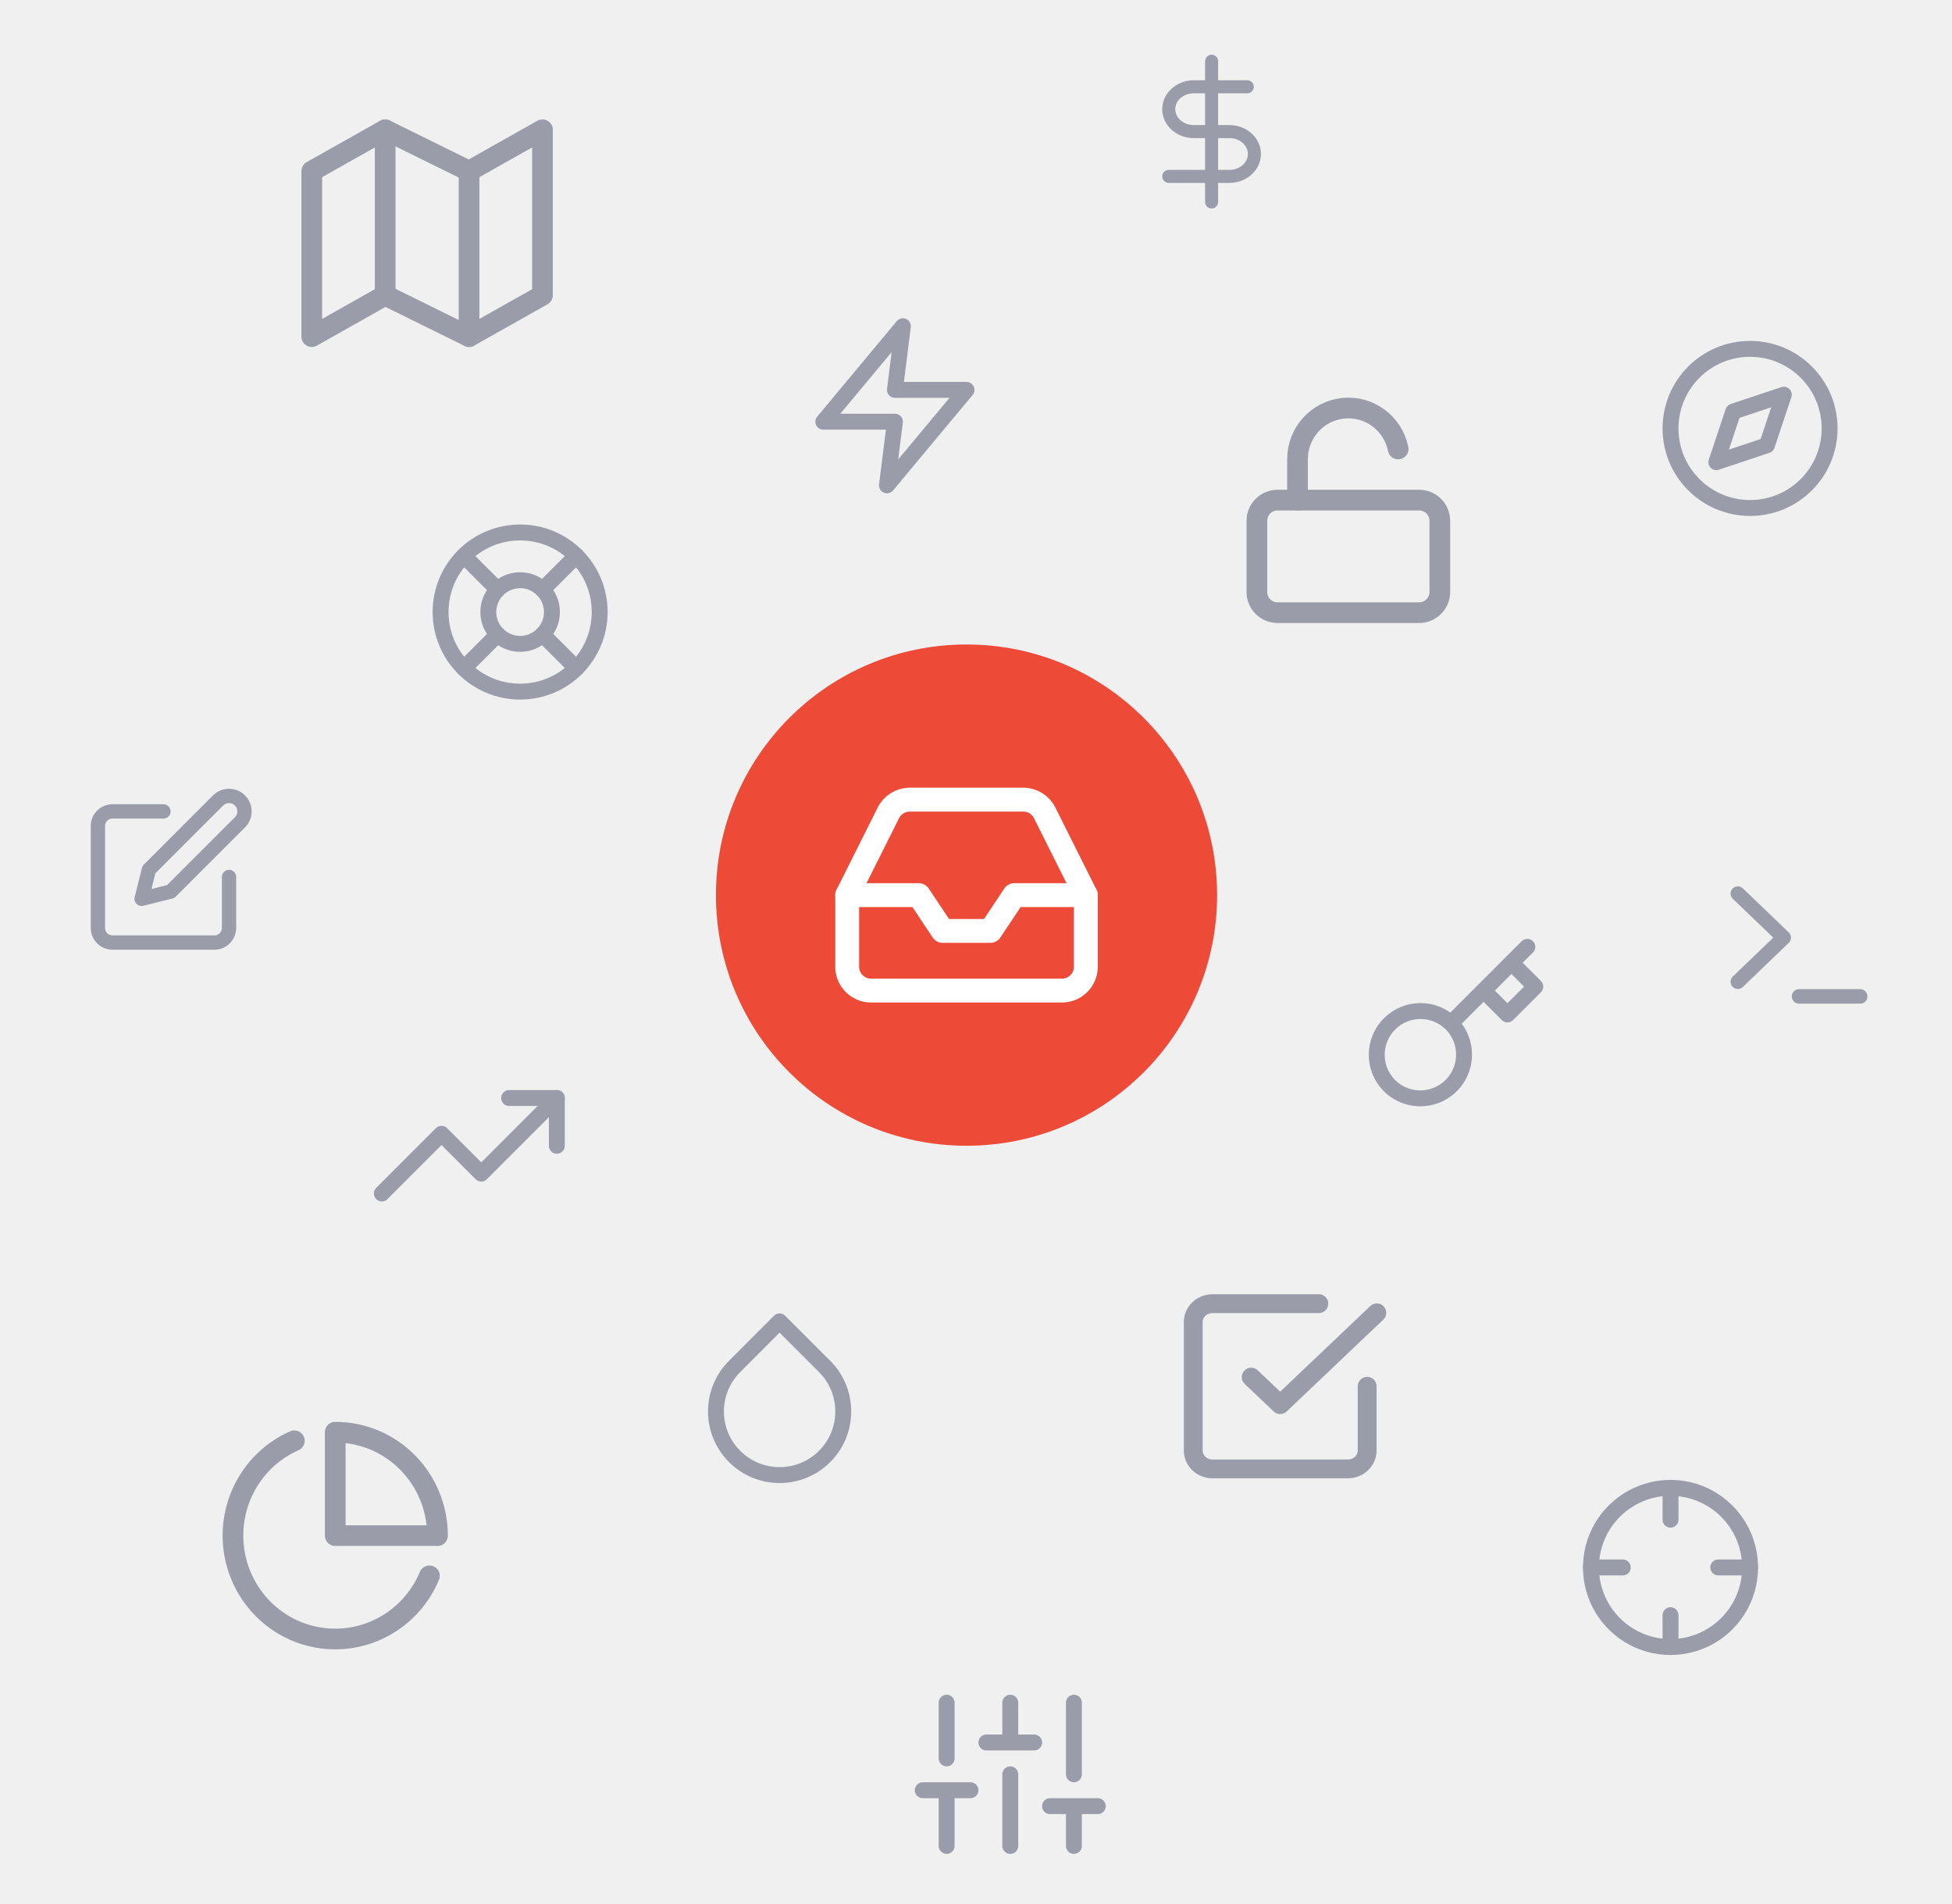
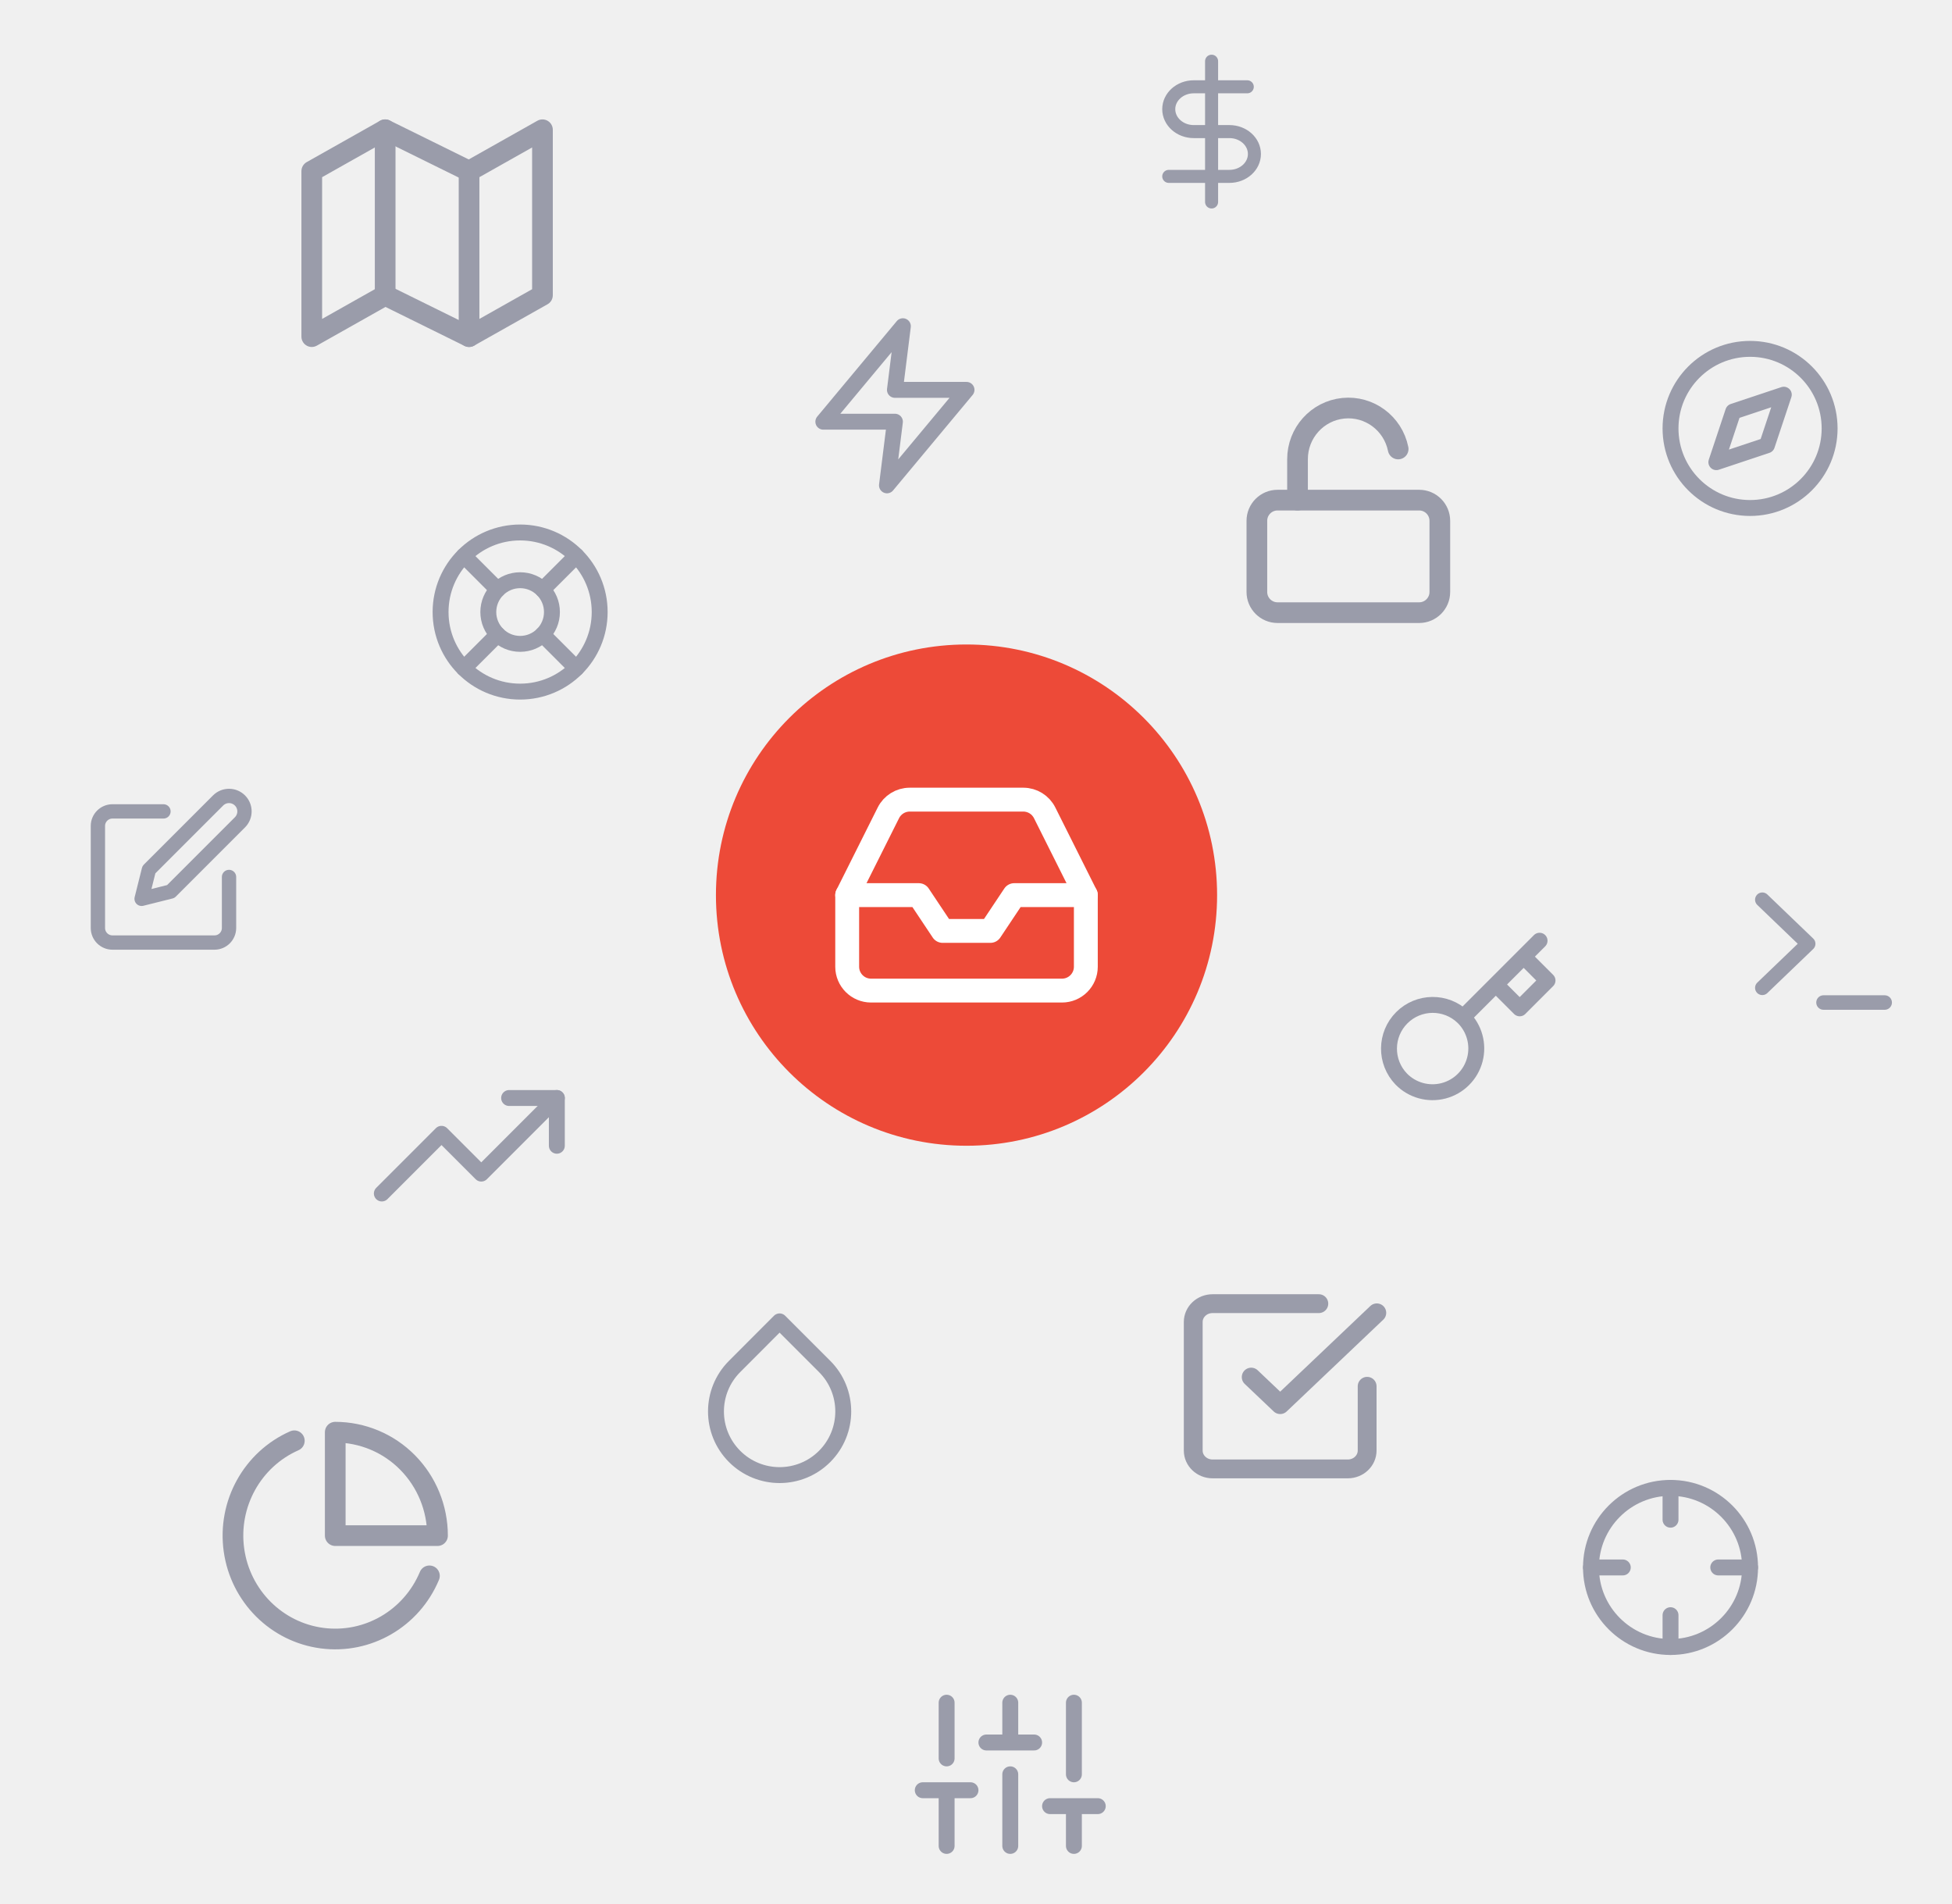
<svg xmlns="http://www.w3.org/2000/svg" width="319" height="311">
  <g fill="none" fill-rule="evenodd">
    <g transform="translate(117 105.3)">
      <circle fill="#ED4A38" fill-rule="nonzero" cx="40.95" cy="40.95" r="40.95" />
      <g stroke-linecap="round" stroke-linejoin="round" transform="translate(20.8 24.7)" stroke-width="3.9" stroke="#FFF">
        <path d="M39.65 16.25L27.95 16.25 24.05 22.1 16.25 22.1 12.35 16.25 0.65 16.25" />
        <path d="M7.378 2.814L.65 16.25v11.7a3.9 3.9 0 0 0 3.9 3.9h31.2a3.9 3.9 0 0 0 3.9-3.9v-11.7L32.923 2.814A3.9 3.9 0 0 0 29.431.65H10.868a3.9 3.9 0 0 0-3.49 2.164z" />
      </g>
    </g>
    <g transform="translate(195 213)" stroke-linecap="round" stroke-width="3.076" stroke="#9A9CAA" stroke-linejoin="round">
      <path d="M9.474 12L14.211 16.5 30 1.5" />
      <path d="M28.421 13.5V24c0 1.657-1.414 3-3.158 3H3.158C1.414 27 0 25.657 0 24V3c0-1.657 1.414-3 3.158-3h17.368" />
    </g>
    <g transform="translate(273 57)" stroke="#9A9CAA" stroke-width="2.6" stroke-linecap="round" stroke-linejoin="round">
      <circle cx="13" cy="13" r="13" />
      <path d="M18.512 7.488L15.756 15.756 7.488 18.512 10.244 10.244z" />
    </g>
    <g transform="translate(260 243.1)" stroke="#9A9CAA" stroke-width="2.6" stroke-linecap="round" stroke-linejoin="round">
      <circle cx="13" cy="13" r="13" />
      <path d="M26 13h-5.2M5.2 13H0m13-7.8V0m0 26v-5.2" />
    </g>
    <g transform="translate(191 10)" stroke="#9A9CAA" stroke-width="2.129" stroke-linecap="round" stroke-linejoin="round">
      <path d="M7 0v23m5.833-18.818h-8.75C1.828 4.182 0 5.82 0 7.84 0 9.86 1.828 11.5 4.083 11.5h5.834c2.255 0 4.083 1.638 4.083 3.66 0 2.02-1.828 3.658-4.083 3.658H0" />
    </g>
    <path d="M127.4 215.897l7.358 7.358a10.4 10.4 0 1 1-14.703 0l7.345-7.358z" stroke="#9A9CAA" stroke-width="2.6" stroke-linecap="round" stroke-linejoin="round" />
    <g transform="translate(16 130)" stroke="#9A9CAA" stroke-width="2.34" stroke-linecap="round" stroke-linejoin="round">
      <path d="M10.714 2.571H2.381A2.381 2.381 0 0 0 0 4.952V21.62A2.381 2.381 0 0 0 2.381 24h16.667a2.381 2.381 0 0 0 2.38-2.381v-8.333" />
      <path d="M19.643.786a2.525 2.525 0 0 1 3.571 3.571l-11.31 11.31-4.761 1.19 1.19-4.762L19.643.785z" />
    </g>
-     <path d="M249.6 154.7l-2.6 2.6 2.6-2.6zm-12.493 12.493a7.15 7.15 0 1 1-10.111 10.111 7.15 7.15 0 0 1 10.11-10.11l.001-.001zm0 0l5.343-5.343-5.343 5.343zm5.343-5.343l3.9 3.9 4.55-4.55-3.9-3.9-4.55 4.55zm0 0l4.55-4.55-4.55 4.55z" stroke="#9A9CAA" stroke-width="2.6" stroke-linecap="round" stroke-linejoin="round" />
+     <path d="M251.6 153.7l-2.6 2.6 2.6-2.6zm-12.493 12.493a7.15 7.15 0 1 1-10.111 10.111 7.15 7.15 0 0 1 10.11-10.11l.001-.001zm0 0l5.343-5.343-5.343 5.343zm5.343-5.343l3.9 3.9 4.55-4.55-3.9-3.9-4.55 4.55zm0 0l4.55-4.55-4.55 4.55z" stroke="#9A9CAA" stroke-width="2.6" stroke-linecap="round" stroke-linejoin="round" />
    <g transform="translate(72 87)" stroke="#9A9CAA" stroke-width="2.6" stroke-linecap="round" stroke-linejoin="round">
      <circle cx="13" cy="13" r="13" />
      <circle cx="13" cy="13" r="5.2" />
      <path d="M3.809 3.809l5.512 5.512m7.358 7.358l5.512 5.512m-5.512-12.87l5.512-5.512m-5.512 5.512l4.589-4.589M3.809 22.191l5.512-5.512" />
    </g>
    <g transform="translate(50.95 21.2)" stroke-linecap="round" stroke-width="3.38" stroke="#9A9CAA" stroke-linejoin="round">
      <path d="M0 6.76L0 33.8 11.995 27.04 25.705 33.8 37.7 27.04 37.7 0 25.705 6.76 11.995 0z" />
      <path d="M11.995 0v27.04m13.71-20.28V33.8" />
    </g>
    <g transform="translate(37.4 234)" stroke="#9A9CAA" stroke-width="3.38" stroke-linecap="round" stroke-linejoin="round">
      <path d="M32.78 23.474C29.854 30.47 22.674 34.632 15.226 33.65 7.778 32.67 1.892 26.786.836 19.267-.218 11.747 3.817 4.44 10.7 1.403" />
      <path d="M34.1 16.9c0-4.482-1.761-8.78-4.896-11.95A16.622 16.622 0 0 0 17.386 0v16.9H34.1z" />
    </g>
    <g transform="translate(150.8 278.2)" stroke="#9A9CAA" stroke-width="2.6" stroke-linecap="round" stroke-linejoin="round">
      <path d="M3.9 23.4v-9.1m0-5.2V0m10.4 23.4V11.7m0-5.2V0m10.4 23.4v-6.5m0-5.2V0M0 14.3h7.8m2.6-7.8h7.8m2.6 10.4h7.8" />
    </g>
-     <g transform="translate(284 146)" stroke-linecap="round" stroke-width="2.368" stroke="#9A9CAA" stroke-linejoin="round">
+     <g transform="translate(288 147)" stroke-linecap="round" stroke-width="2.368" stroke="#9A9CAA" stroke-linejoin="round">
      <path d="M0 14.4L7.5 7.2 0 0" />
      <path d="M10 16.8h10" />
    </g>
    <g transform="translate(62.4 179.4)" stroke-linecap="round" stroke-width="2.6" stroke="#9A9CAA" stroke-linejoin="round">
      <path d="M28.6 0L16.25 12.35 9.75 5.85 0 15.6" />
      <path d="M20.8 0L28.6 0 28.6 7.8" />
    </g>
    <g transform="translate(205.4 66)" stroke="#9A9CAA" stroke-width="3.38" stroke-linecap="round" stroke-linejoin="round">
      <rect y="15.714" width="29.9" height="18.386" rx="3.38" />
      <path d="M6.644 15.714V9.03C6.64 4.735 9.87 1.137 14.115.705 18.361.274 22.24 3.15 23.09 7.357" />
    </g>
    <path transform="translate(134.55 53.3)" stroke-linecap="round" stroke-width="2.6" stroke="#9A9CAA" stroke-linejoin="round" d="M13 0L0 15.6 11.7 15.6 10.4 26 23.4 10.4 11.7 10.4z" />
  </g>
</svg>
